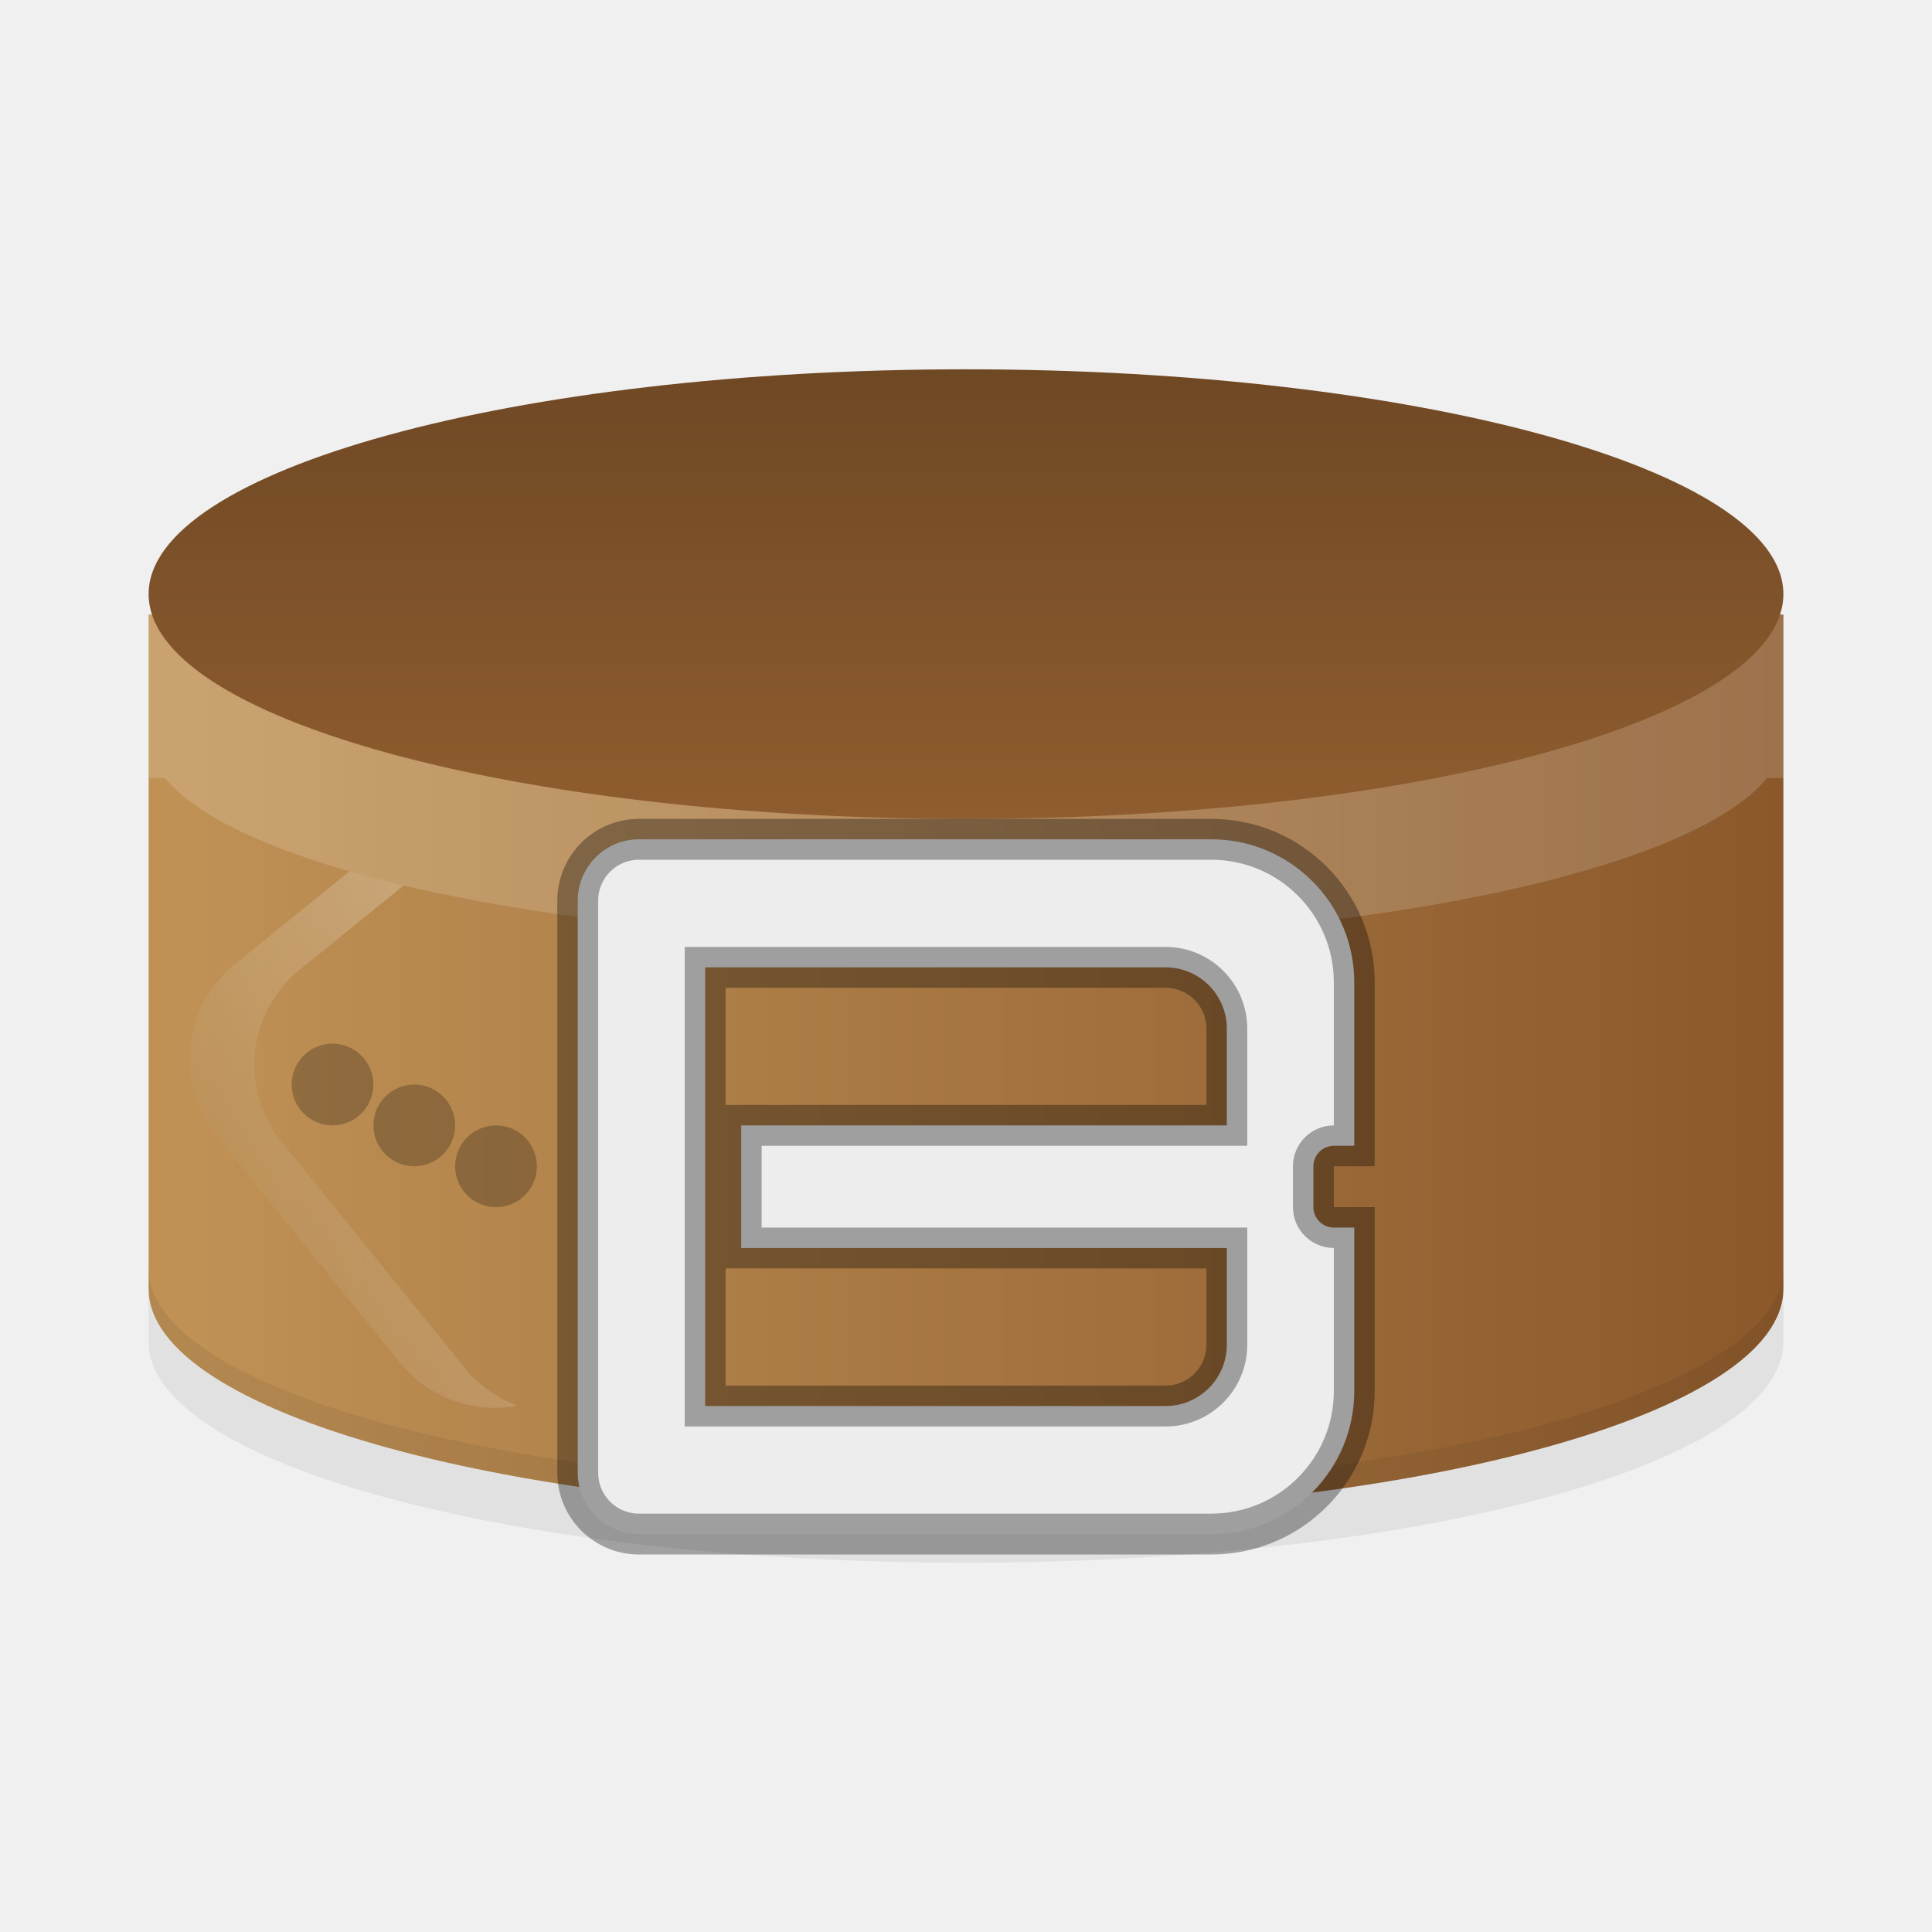
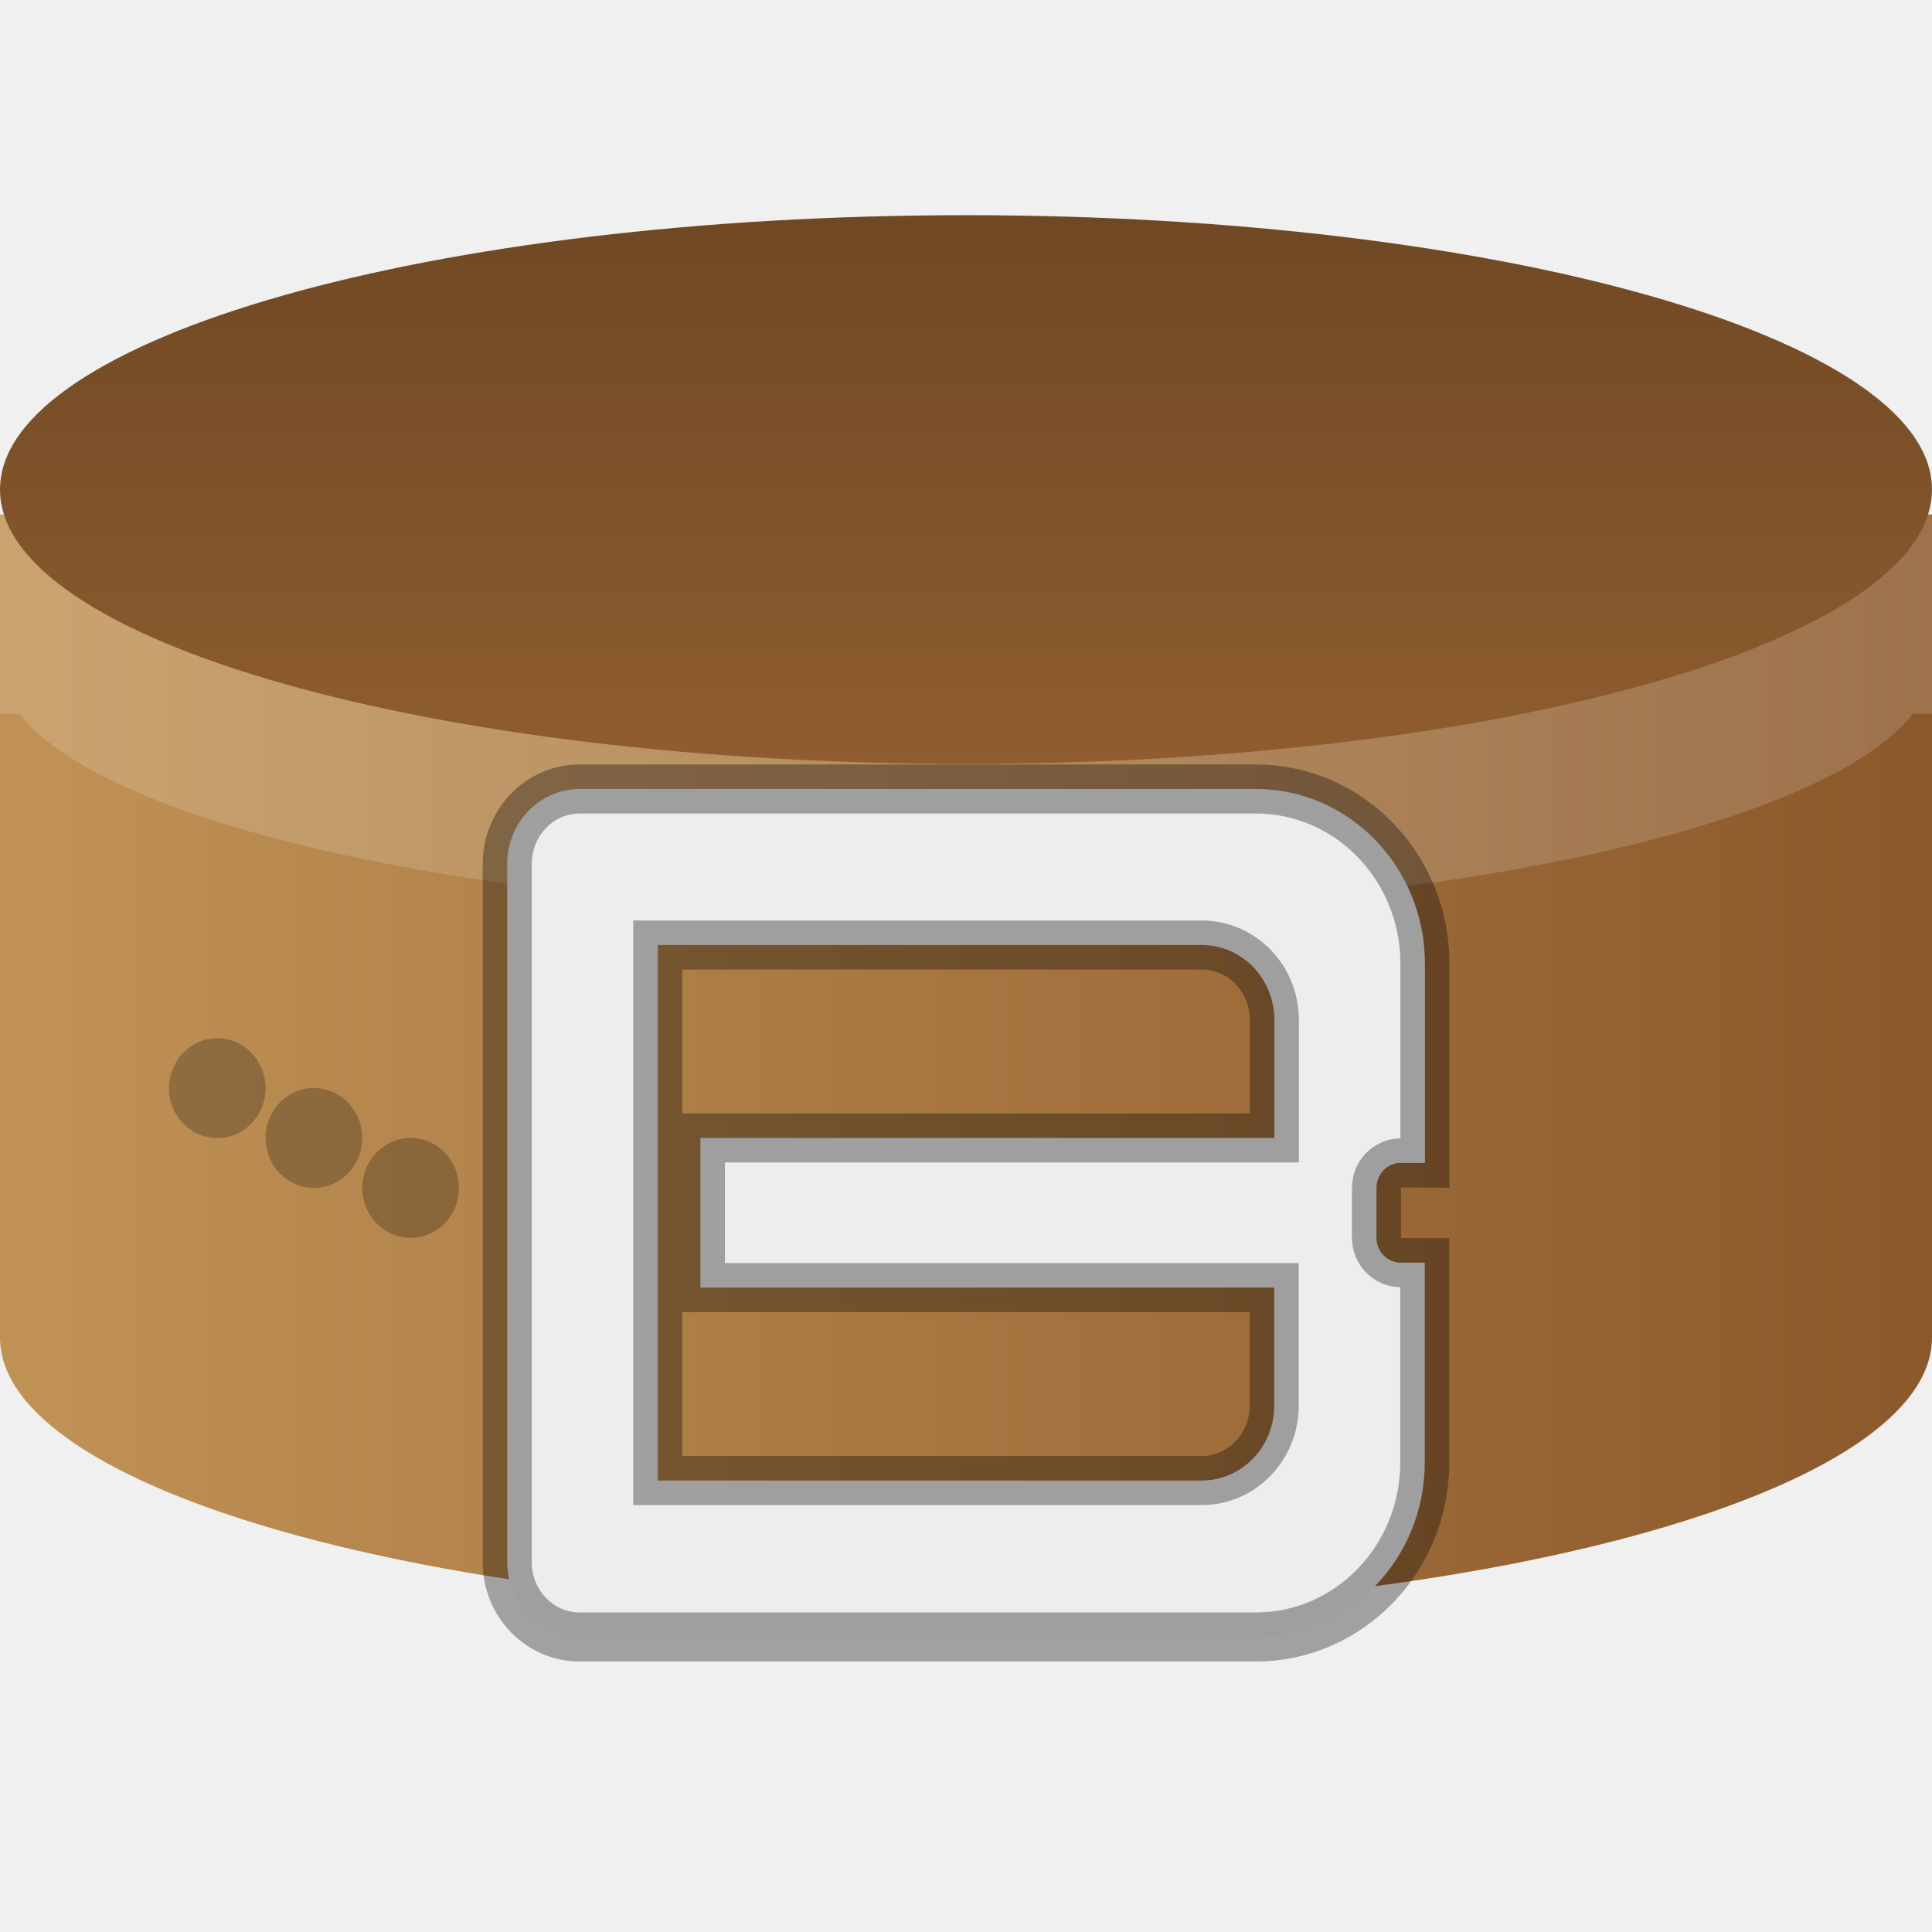
- <svg xmlns="http://www.w3.org/2000/svg" width="13" height="13" viewBox="0 0 13 13">
+ <svg xmlns="http://www.w3.org/2000/svg" width="13" height="13">
  <defs>
-     <linearGradient x1=".811" y1="19.666" x2="29.665" y2="19.666" id="a" gradientTransform="scale(1.3484 .74162)" gradientUnits="userSpaceOnUse">
+     <linearGradient x1=".811" y1="19.666" x2="29.665" y2="19.666" id="a" gradientTransform="matrix(.43823 0 0 .24894 0 1.447)" gradientUnits="userSpaceOnUse">
      <stop stop-color="#BF9155" offset="0%" />
      <stop stop-color="#8B582B" offset="100%" />
    </linearGradient>
-     <linearGradient x1="10.402" y1="11.505" x2="2.424" y2="17.966" id="b" gradientTransform="scale(.78186 1.279)" gradientUnits="userSpaceOnUse">
-       <stop stop-color="#FFF" offset="0%" />
-       <stop stop-color="#B0854D" offset="100%" />
-     </linearGradient>
-     <linearGradient x1="10.488" y1="0" x2="10.488" y2="20.976" id="c" gradientTransform="scale(1.90693 .5244)" gradientUnits="userSpaceOnUse">
+     <linearGradient x1="10.488" y1="0" x2="10.488" y2="20.976" id="b" gradientTransform="matrix(.61975 0 0 .17603 0 1.447)" gradientUnits="userSpaceOnUse">
      <stop stop-color="#6F4824" offset="0%" />
      <stop stop-color="#8F5D2F" offset="100%" />
    </linearGradient>
  </defs>
-   <g transform="matrix(.275 0 0 .275 1 2.485)" fill="none" fill-rule="evenodd">
-     <path d="M40 22.5c0 3.038-8.954 5.5-20 5.5S0 25.538 0 22.5V6h40z" fill="url(#a)" />
-     <path d="M4.916 12.283c.42.12.863.236 1.326.346l-2.541 2.058a3 3 0 00-.444 4.22l4.475 5.526a2.99 2.99 0 001.295.927 3 3 0 01-2.884-1.06L1.67 18.772a3 3 0 01.443-4.22l2.804-2.27z" opacity=".247" fill="url(#b)" />
-     <path d="M0 5c0 2.761 8.954 5 20 5s20-2.239 20-5v5h-.4c-1.853 2.282-9.924 4-19.6 4-9.676 0-17.747-1.718-19.6-4H0z" opacity=".16" fill="#fff" />
-     <ellipse cx="20" cy="5.5" rx="20" ry="5.5" fill="url(#c)" />
-     <path d="M0 22c0 2.982 8.954 5.4 20 5.4s20-2.418 20-5.4v1.8c0 2.982-8.954 5.4-20 5.4S0 26.782 0 23.8z" opacity=".066" fill="#000" />
-     <circle cx="8.5" cy="19.5" r="1" fill="#000" fill-opacity=".237" />
-     <circle cx="6.5" cy="18.5" r="1" fill="#000" fill-opacity=".237" />
-     <circle cx="4.5" cy="17.5" r="1" fill="#000" fill-opacity=".237" />
-     <path d="M29 19a.5.5 0 00-.5.5v1a.5.5 0 00.5.5h.5v4a3.5 3.5 0 01-3.5 3.5H12a1.5 1.5 0 01-1.5-1.5V13a1.5 1.5 0 011.5-1.5h14a3.5 3.5 0 013.5 3.5v4zm-2.618-.5v-2.367a1.5 1.5 0 00-1.5-1.5H13.618v10.734h11.264a1.5 1.5 0 001.5-1.5V21.5H14.5v-3z" fill="#ededed" stroke="#000" stroke-opacity=".332" />
-   </g>
+   <path d="M13 9c0 1.02-2.91 1.846-6.5 1.846S0 10.02 0 9V3.461h13z" fill="url(#a)" fill-rule="evenodd" />
+   <path d="M0 3.126c0 .926 2.91 1.678 6.5 1.678S13 4.052 13 3.126v1.678h-.13c-.602.766-3.225 1.343-6.37 1.343S.732 5.57.13 4.804H0z" opacity=".16" fill="#fff" fill-rule="evenodd" />
+   <ellipse cx="6.5" cy="3.294" rx="6.5" ry="1.846" fill="url(#b)" fill-rule="evenodd" />
+   <ellipse cx="2.763" cy="7.993" fill-opacity=".237" rx=".325" ry=".336" fill-rule="evenodd" />
+   <ellipse cx="2.112" cy="7.657" fill-opacity=".237" rx=".325" ry=".336" fill-rule="evenodd" />
+   <ellipse cx="1.462" cy="7.322" fill-opacity=".237" rx=".325" ry=".336" fill-rule="evenodd" />
+   <path d="M9.425 7.825a.163.168 0 00-.163.168v.336a.163.168 0 00.163.167h.162V9.84a1.137 1.175 0 01-1.137 1.175H3.9a.487.504 0 01-.487-.503v-4.7a.487.504 0 01.487-.503h4.55a1.137 1.175 0 011.138 1.174v1.343zm-.85-.168v-.794a.487.504 0 00-.488-.504H4.426v3.603h3.66a.487.504 0 00.488-.503v-.795H4.713V7.657z" fill="#ededed" stroke="#000" stroke-opacity=".332" fill-rule="evenodd" stroke-width=".33" />
</svg>
